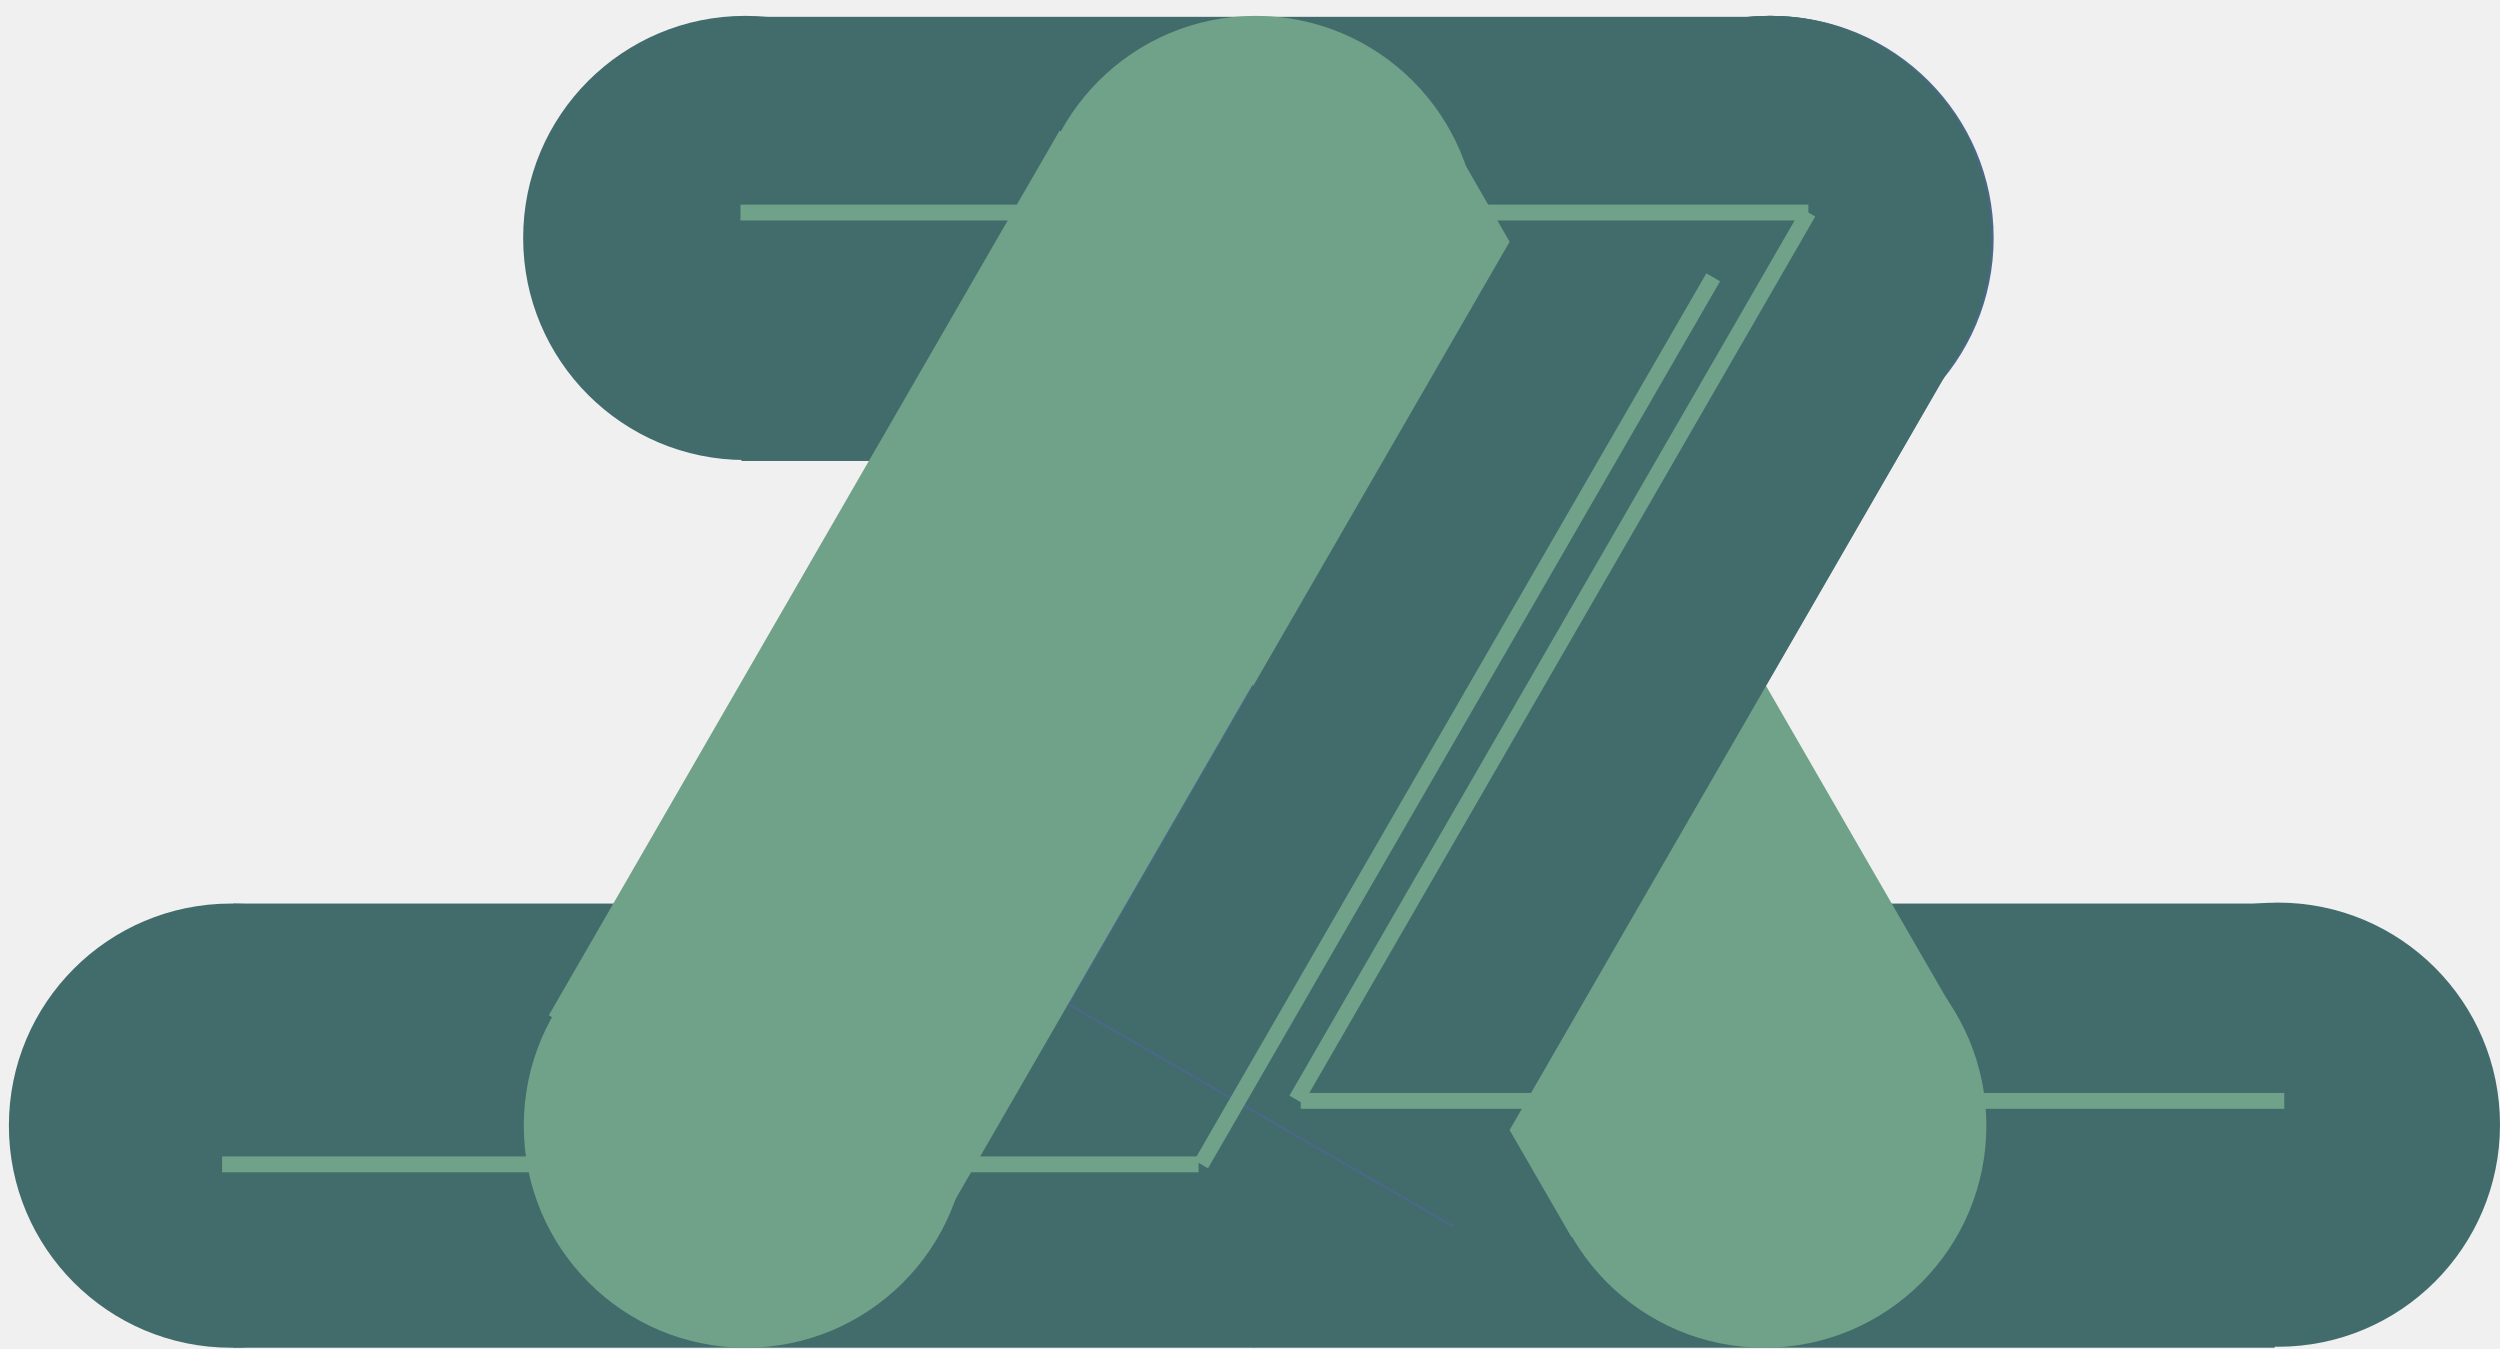
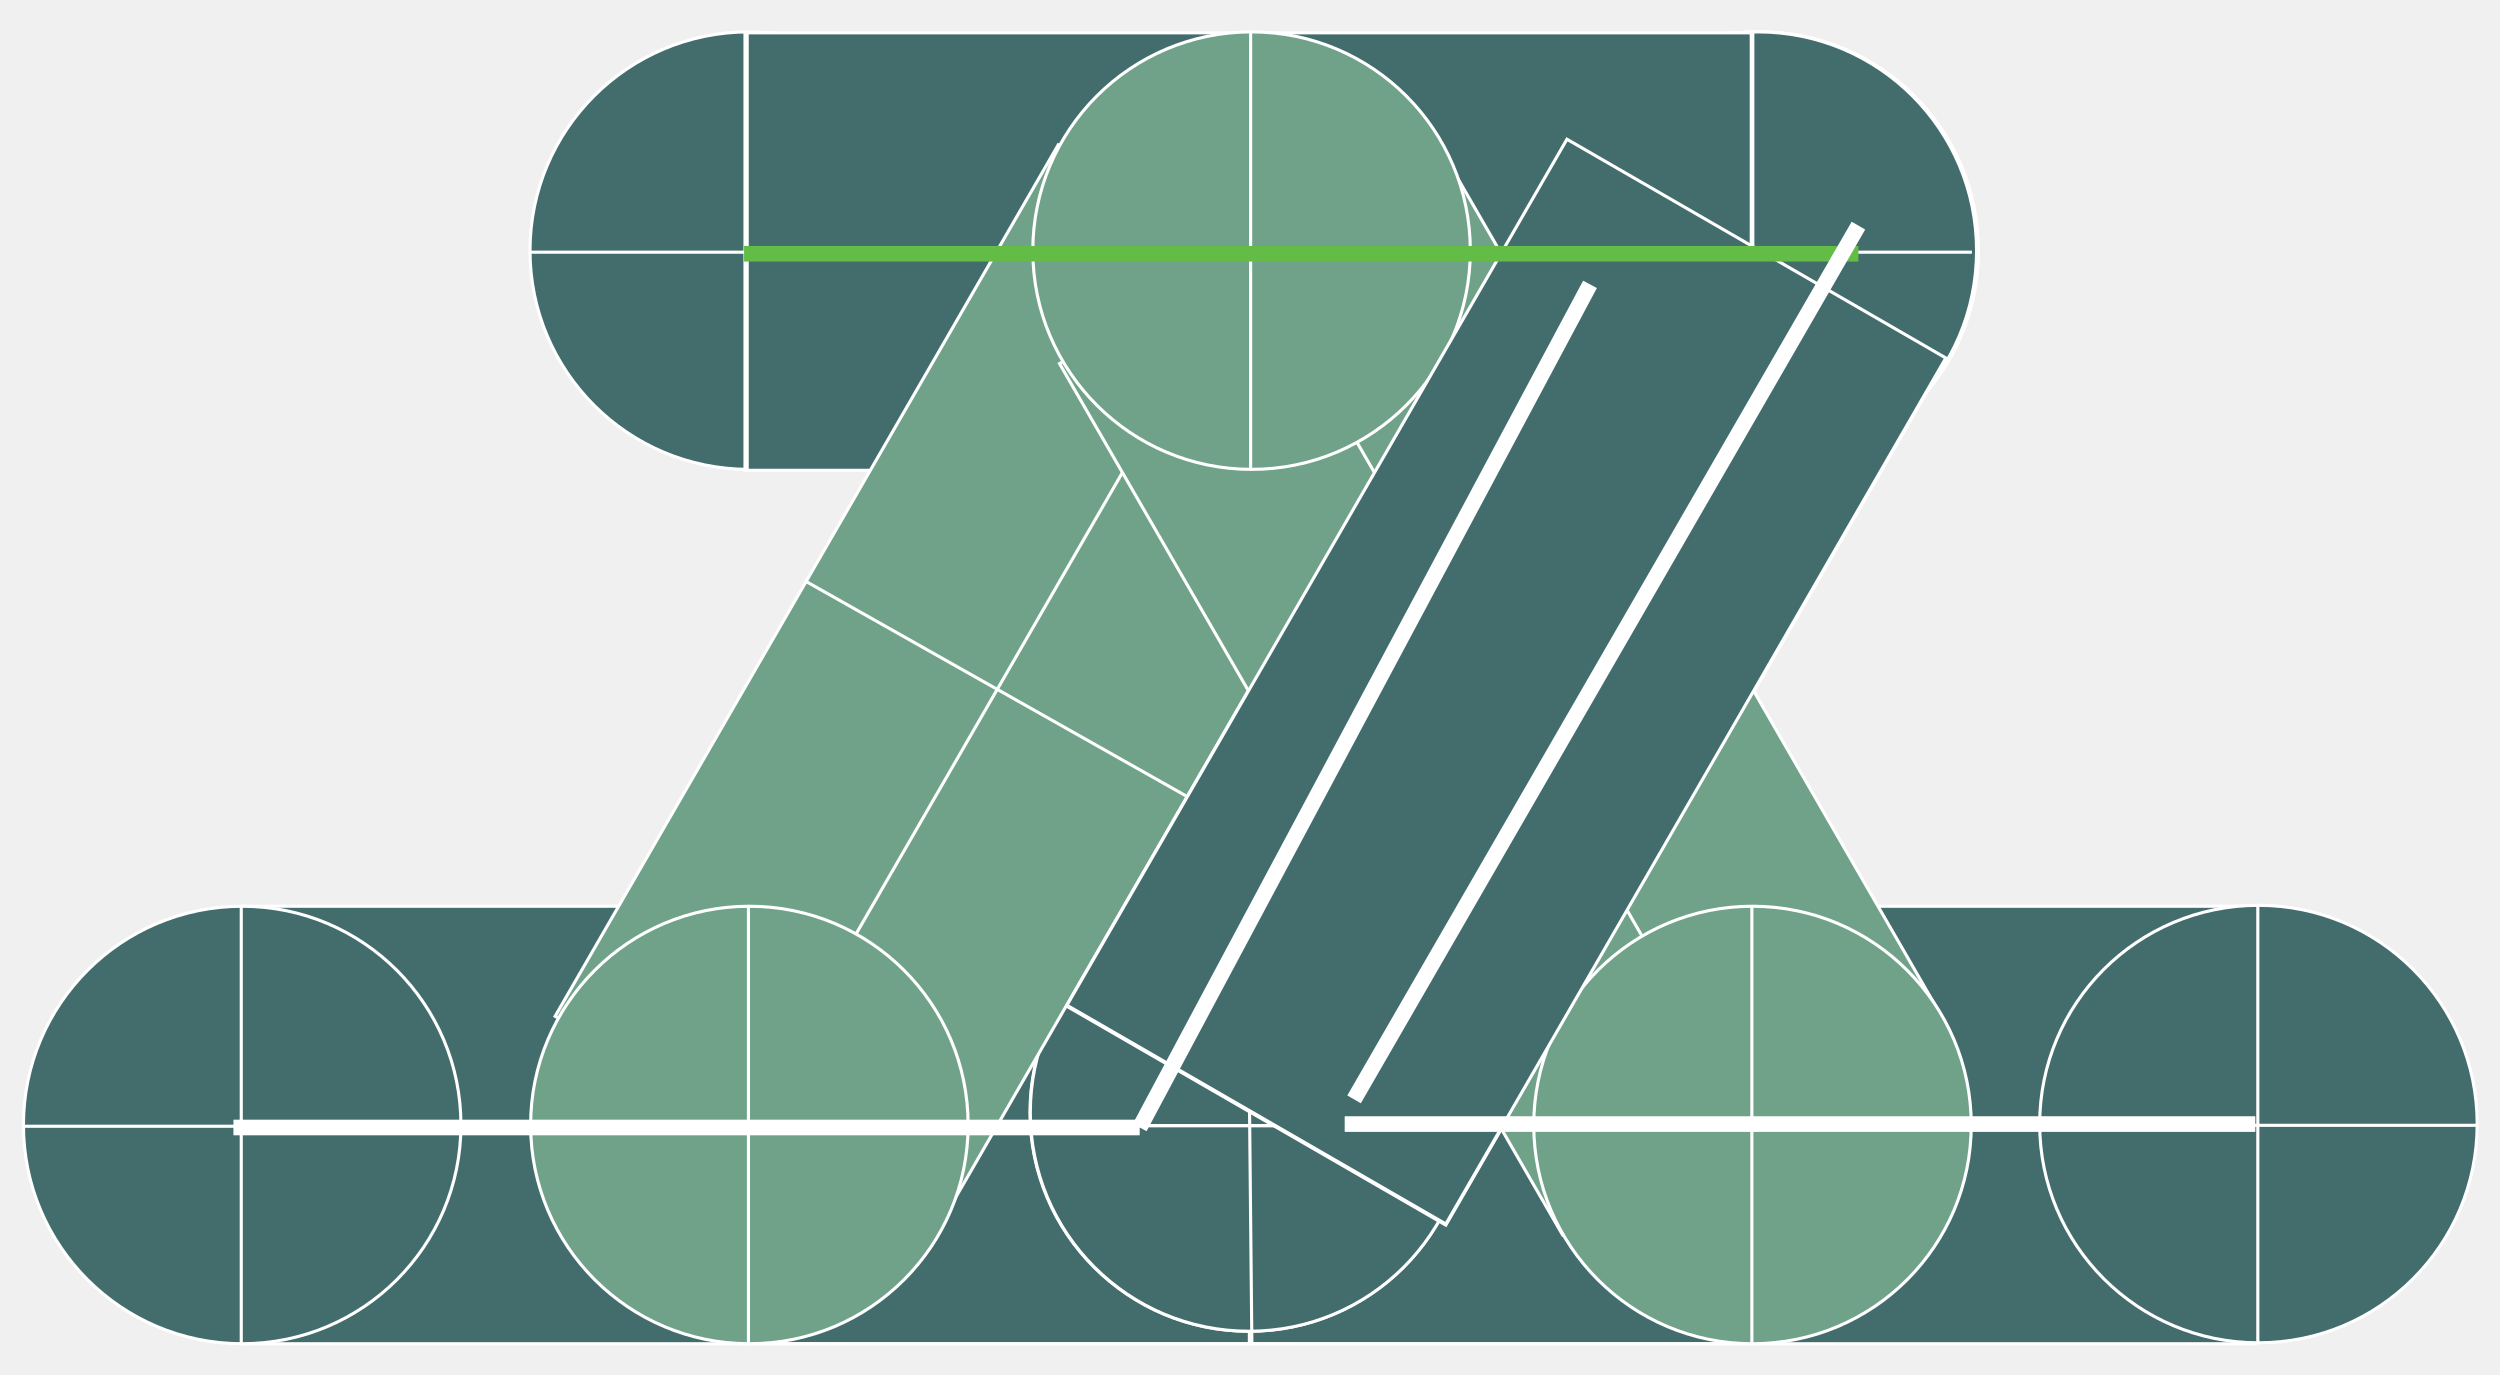
- <svg xmlns="http://www.w3.org/2000/svg" version="1.1" id="Layer_1" x="0px" y="0px" viewBox="0 0 788 425" style="enable-background:new 0 0 788 425;" xml:space="preserve">
+ <svg xmlns="http://www.w3.org/2000/svg" version="1.1" id="Layer_1" x="0px" y="0px" viewBox="0 0 800 440" style="enable-background:new 0 0 800 440;" xml:space="preserve">
  <style type="text/css">
- 	.st0{fill:#426C6C;}
- 	.st1{fill:none;}
- 	.st2{fill:#4B678D;}
- 	.st3{fill:#6FA288;}
- 	.st4{fill:#6FA289;}
- 	.st5{fill:#6FA288;stroke:#6FA288;stroke-width:5;stroke-miterlimit:10;}
+ 	.st0{fill:#436C6D;stroke:#FFFFFF;stroke-miterlimit:10;}
+ 	.st1{fill:none;stroke:#FFFFFF;stroke-miterlimit:10;}
+ 	.st2{fill:#4C688E;stroke:#FFFFFF;stroke-miterlimit:10;}
+ 	.st3{fill:#6FA289;stroke:#FFFFFF;stroke-miterlimit:10;}
+ 	.st4{fill:none;stroke:#63BC46;stroke-width:5;stroke-miterlimit:10;}
+ 	.st5{fill:none;stroke:#FFFFFF;stroke-width:5;stroke-miterlimit:10;}
</style>
  <g>
-     <rect x="73.5" y="284.8" class="st0" width="321.9" height="140" />
-     <line class="st1" x1="73.2" y1="355" x2="396" y2="355" />
-     <line class="st1" x1="234.1" y1="284.8" x2="235.5" y2="424.8" />
+     <rect x="78.2" y="290" class="st0" width="321.9" height="140" />
+     <line class="st1" x1="77.9" y1="360.2" x2="400.7" y2="360.2" />
+     <line class="st1" x1="238.8" y1="290" x2="240.2" y2="430" />
  </g>
  <g>
-     <rect x="395.1" y="284.8" class="st0" width="321.9" height="140" />
-     <line class="st1" x1="394.8" y1="355" x2="717.5" y2="355" />
-     <line class="st1" x1="555.7" y1="284.8" x2="557.1" y2="424.8" />
+     <rect x="399.8" y="290" class="st0" width="321.9" height="140" />
+     <line class="st1" x1="399.5" y1="360.2" x2="722.2" y2="360.2" />
+     <line class="st1" x1="560.4" y1="290" x2="561.8" y2="430" />
  </g>
  <g>
-     <circle class="st0" cx="72.8" cy="354.8" r="70" />
+     <circle class="st0" cx="77.5" cy="360" r="70" />
    <g>
-       <line class="st1" x1="72.5" y1="284.8" x2="72.5" y2="424.8" />
-       <line class="st1" x1="2.6" y1="355.2" x2="142.6" y2="355.2" />
+       <line class="st1" x1="77.2" y1="290" x2="77.2" y2="430" />
+       <line class="st1" x1="7.3" y1="360.4" x2="147.3" y2="360.4" />
    </g>
  </g>
  <g>
-     <circle class="st0" cx="718" cy="354.5" r="70" />
+     <circle class="st0" cx="722.7" cy="359.7" r="70" />
    <g>
-       <line class="st1" x1="717.8" y1="284.5" x2="717.8" y2="424.5" />
-       <line class="st1" x1="647.8" y1="354.9" x2="787.8" y2="354.9" />
+       <line class="st1" x1="722.5" y1="289.7" x2="722.5" y2="429.7" />
+       <line class="st1" x1="652.5" y1="360.1" x2="792.5" y2="360.1" />
    </g>
  </g>
-   <circle class="st0" cx="557.8" cy="75" r="70" />
-   <circle class="st0" cx="394.9" cy="350.8" r="70" />
-   <rect x="317.4" y="141.2" transform="matrix(0.5 -0.866 0.866 0.5 55.7721 519.049)" class="st0" width="320" height="140" />
-   <circle class="st0" cx="395" cy="350.8" r="70" />
-   <circle class="st2" cx="558.4" cy="75" r="70" />
-   <rect x="317.4" y="143.3" transform="matrix(0.5 -0.866 0.866 0.5 53.973 520.087)" class="st2" width="320" height="140" />
-   <circle class="st0" cx="234.9" cy="75" r="70" />
-   <rect x="317.3" y="142.8" transform="matrix(0.5 -0.866 0.866 0.5 54.3864 519.7831)" class="st2" width="320" height="140" />
-   <circle class="st0" cx="557.8" cy="75" r="70" />
+   <circle class="st0" cx="562.5" cy="80.2" r="70" />
+   <circle class="st0" cx="399.6" cy="356" r="70" />
+   <rect x="322" y="146.4" transform="matrix(0.5 -0.866 0.866 0.5 53.5701 525.664)" class="st0" width="320" height="140" />
+   <circle class="st0" cx="399.7" cy="356" r="70" />
+   <circle class="st2" cx="563.1" cy="80.2" r="70" />
+   <rect x="322.1" y="148.5" transform="matrix(0.5 -0.866 0.866 0.5 51.7716 526.7249)" class="st2" width="320" height="140" />
+   <circle class="st0" cx="239.6" cy="80.2" r="70" />
+   <rect x="322" y="148.1" transform="matrix(0.5 -0.866 0.866 0.5 52.1415 526.431)" class="st2" width="320" height="140" />
+   <circle class="st0" cx="562.5" cy="80.2" r="70" />
  <g>
-     <rect x="233.7" y="5.3" class="st0" width="322" height="140" />
-     <line class="st0" x1="233.4" y1="75.5" x2="556.2" y2="75.5" />
-     <line class="st0" x1="394.3" y1="5.3" x2="395.7" y2="145.3" />
+     <rect x="238.4" y="10.5" class="st0" width="322" height="140" />
+     <line class="st1" x1="238.1" y1="80.7" x2="560.9" y2="80.7" />
+     <line class="st1" x1="399" y1="10.5" x2="400.4" y2="150.5" />
  </g>
  <g>
-     <rect x="233.9" y="284.8" class="st1" width="322" height="140" />
-     <line class="st1" x1="233.6" y1="355" x2="556.4" y2="355" />
-     <line class="st1" x1="394.5" y1="284.8" x2="395.9" y2="424.8" />
+     <rect x="238.6" y="290" class="st1" width="322" height="140" />
+     <line class="st1" x1="238.3" y1="360.2" x2="561.1" y2="360.2" />
+     <line class="st1" x1="399.2" y1="290" x2="400.6" y2="430" />
  </g>
-   <polygon class="st1" points="395,75.5 233.6,355 556.4,355 " />
+   <polygon class="st1" points="399.7,80.7 238.3,360.2 561.1,360.2 " />
  <g>
-     <line class="st1" x1="234.4" y1="5.1" x2="234.4" y2="145.1" />
-     <line class="st1" x1="164.5" y1="75.5" x2="304.5" y2="75.5" />
+     <line class="st1" x1="239.1" y1="10.3" x2="239.1" y2="150.3" />
+     <line class="st1" x1="169.2" y1="80.7" x2="309.2" y2="80.7" />
  </g>
  <g>
-     <line class="st1" x1="556.2" y1="5.1" x2="556.2" y2="145.1" />
-     <line class="st1" x1="486.3" y1="75.5" x2="626.3" y2="75.5" />
+     <line class="st1" x1="560.9" y1="10.3" x2="560.9" y2="150.3" />
+     <line class="st1" x1="491" y1="80.7" x2="631" y2="80.7" />
  </g>
  <g>
-     <rect x="153.1" y="145.6" transform="matrix(0.5 -0.866 0.866 0.5 -29.6603 379.8158)" class="st3" width="322" height="140" />
-     <line class="st3" x1="233.6" y1="355.4" x2="395" y2="75.8" />
-     <line class="st3" x1="253.3" y1="180.9" x2="375.2" y2="249.7" />
+     <rect x="157.8" y="150.8" transform="matrix(0.5 -0.866 0.866 0.5 -31.8612 386.4596)" class="st3" width="322" height="140" />
+     <line class="st1" x1="238.3" y1="360.6" x2="399.7" y2="81" />
+     <line class="st1" x1="258" y1="186.1" x2="379.9" y2="254.9" />
  </g>
  <g>
-     <rect x="405.5" y="54.6" transform="matrix(0.866 -0.5 0.5 0.866 -44.0866 266.6555)" class="st3" width="140" height="322" />
-     <line class="st3" x1="394.7" y1="76" x2="556.1" y2="355.6" />
-     <line class="st3" x1="536" y1="180.2" x2="415.4" y2="251.5" />
+     <rect x="410.2" y="59.8" transform="matrix(0.866 -0.5 0.5 0.866 -46.0871 269.6703)" class="st3" width="140" height="322" />
+     <line class="st1" x1="399.4" y1="81.2" x2="560.8" y2="360.8" />
+     <line class="st1" x1="540.7" y1="185.4" x2="420.1" y2="256.7" />
  </g>
  <g>
-     <circle class="st4" cx="556.1" cy="354.8" r="70" />
+     <circle class="st3" cx="560.8" cy="360" r="70" />
    <g>
-       <line class="st1" x1="555.9" y1="284.8" x2="555.9" y2="424.8" />
-       <line class="st1" x1="486" y1="355.2" x2="626" y2="355.2" />
+       <line class="st1" x1="560.6" y1="290" x2="560.6" y2="430" />
+       <line class="st1" x1="490.7" y1="360.4" x2="630.7" y2="360.4" />
    </g>
  </g>
  <g>
-     <circle class="st4" cx="235.1" cy="354.8" r="70" />
+     <circle class="st3" cx="239.8" cy="360" r="70" />
    <g>
-       <line class="st1" x1="234.8" y1="284.8" x2="234.8" y2="424.8" />
-       <line class="st1" x1="164.9" y1="355.2" x2="304.9" y2="355.2" />
+       <line class="st1" x1="239.5" y1="290" x2="239.5" y2="430" />
+       <line class="st1" x1="169.6" y1="360.4" x2="309.6" y2="360.4" />
    </g>
  </g>
  <g>
-     <circle class="st4" cx="395.8" cy="75" r="70" />
+     <circle class="st3" cx="400.5" cy="80.2" r="70" />
    <g>
-       <line class="st1" x1="395.5" y1="5" x2="395.5" y2="145" />
-       <line class="st1" x1="325.6" y1="75.4" x2="465.6" y2="75.4" />
+       <line class="st1" x1="400.2" y1="10.2" x2="400.2" y2="150.2" />
+       <line class="st1" x1="330.3" y1="80.6" x2="470.3" y2="80.6" />
    </g>
  </g>
-   <rect x="317.8" y="142.8" transform="matrix(0.5 -0.866 0.866 0.5 54.5823 520.2156)" class="st0" width="320" height="140" />
-   <g>
-     <line class="st5" x1="233.4" y1="67" x2="570" y2="67" />
-     <line class="st5" x1="70" y1="367" x2="377.8" y2="367" />
-     <line class="st5" x1="378.6" y1="367" x2="540" y2="87.4" />
-     <line class="st5" x1="408.6" y1="346.6" x2="570" y2="67" />
-     <line class="st5" x1="410" y1="347" x2="720" y2="347" />
-   </g>
+   <rect x="322" y="148.1" transform="matrix(0.5 -0.866 0.866 0.5 52.1713 526.4816)" class="st0" width="320" height="140" />
+   <line class="st4" x1="238.1" y1="81.2" x2="594.7" y2="81.2" />
+   <line class="st5" x1="74.7" y1="360.8" x2="364.7" y2="360.8" />
+   <line class="st5" x1="364.7" y1="360.8" x2="508.8" y2="91" />
+   <line class="st5" x1="433.3" y1="351.8" x2="594.7" y2="72.2" />
+   <line class="st5" x1="430.3" y1="359.7" x2="721.7" y2="359.7" />
</svg>
